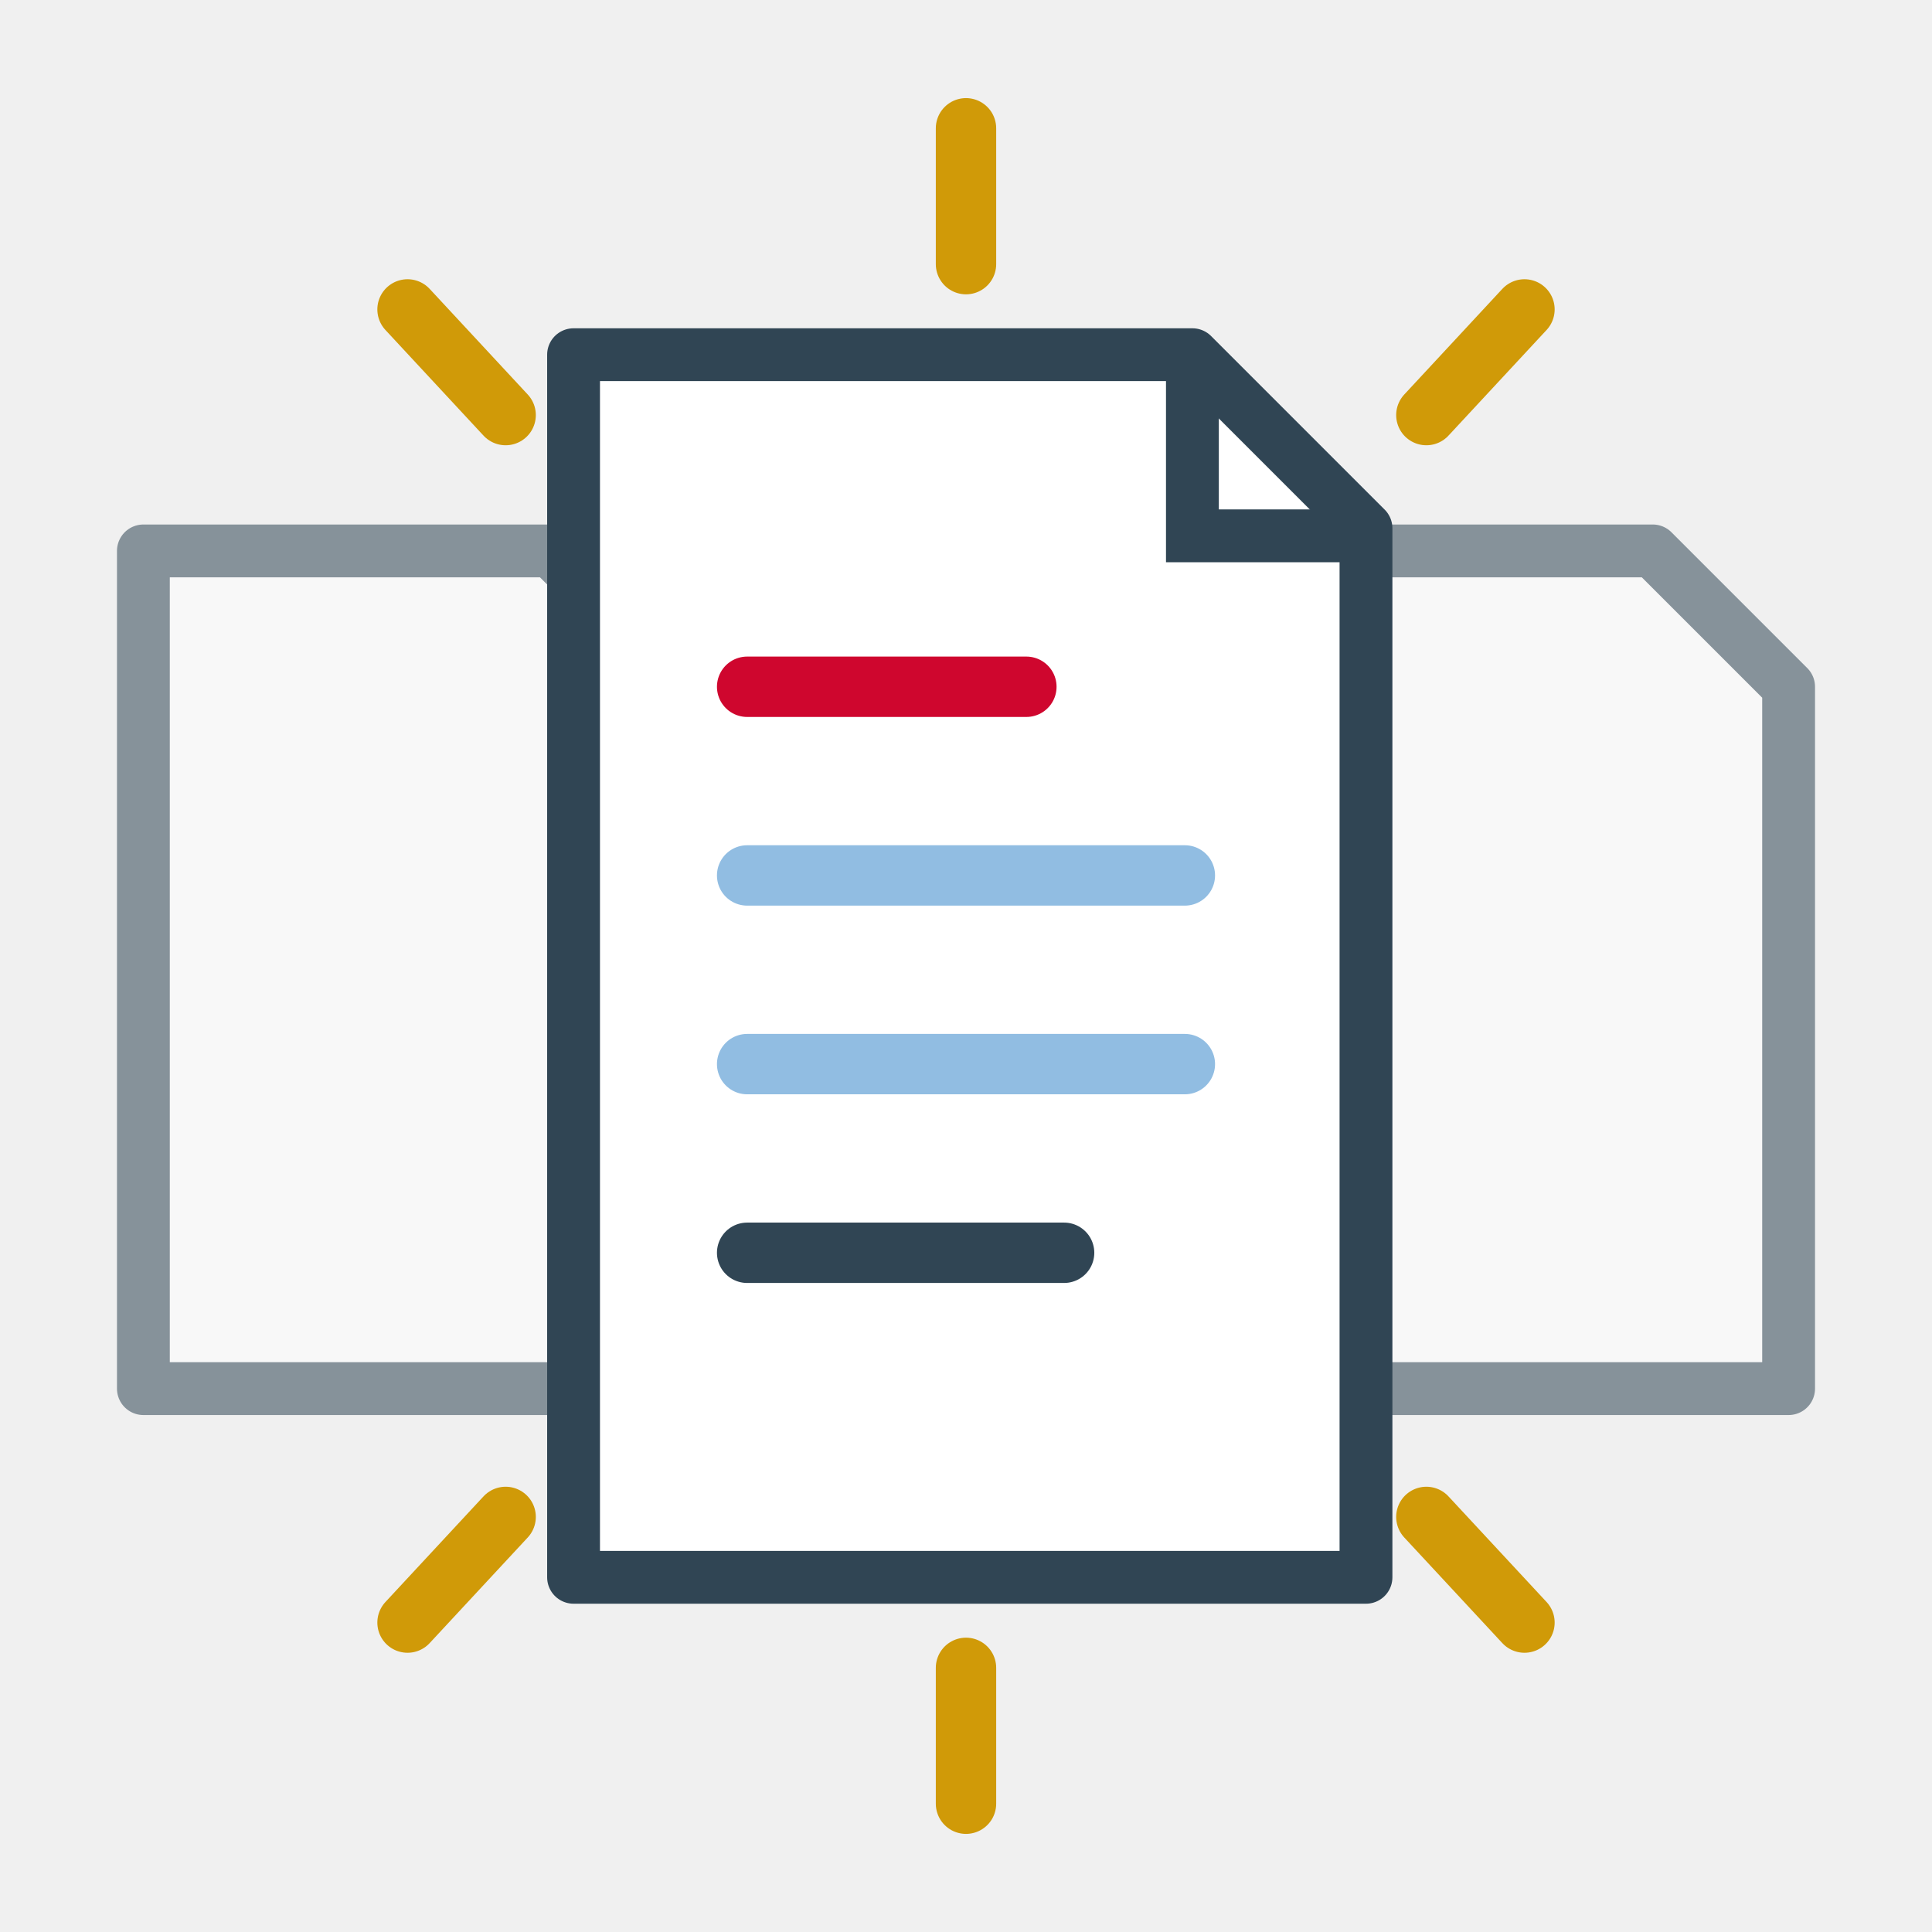
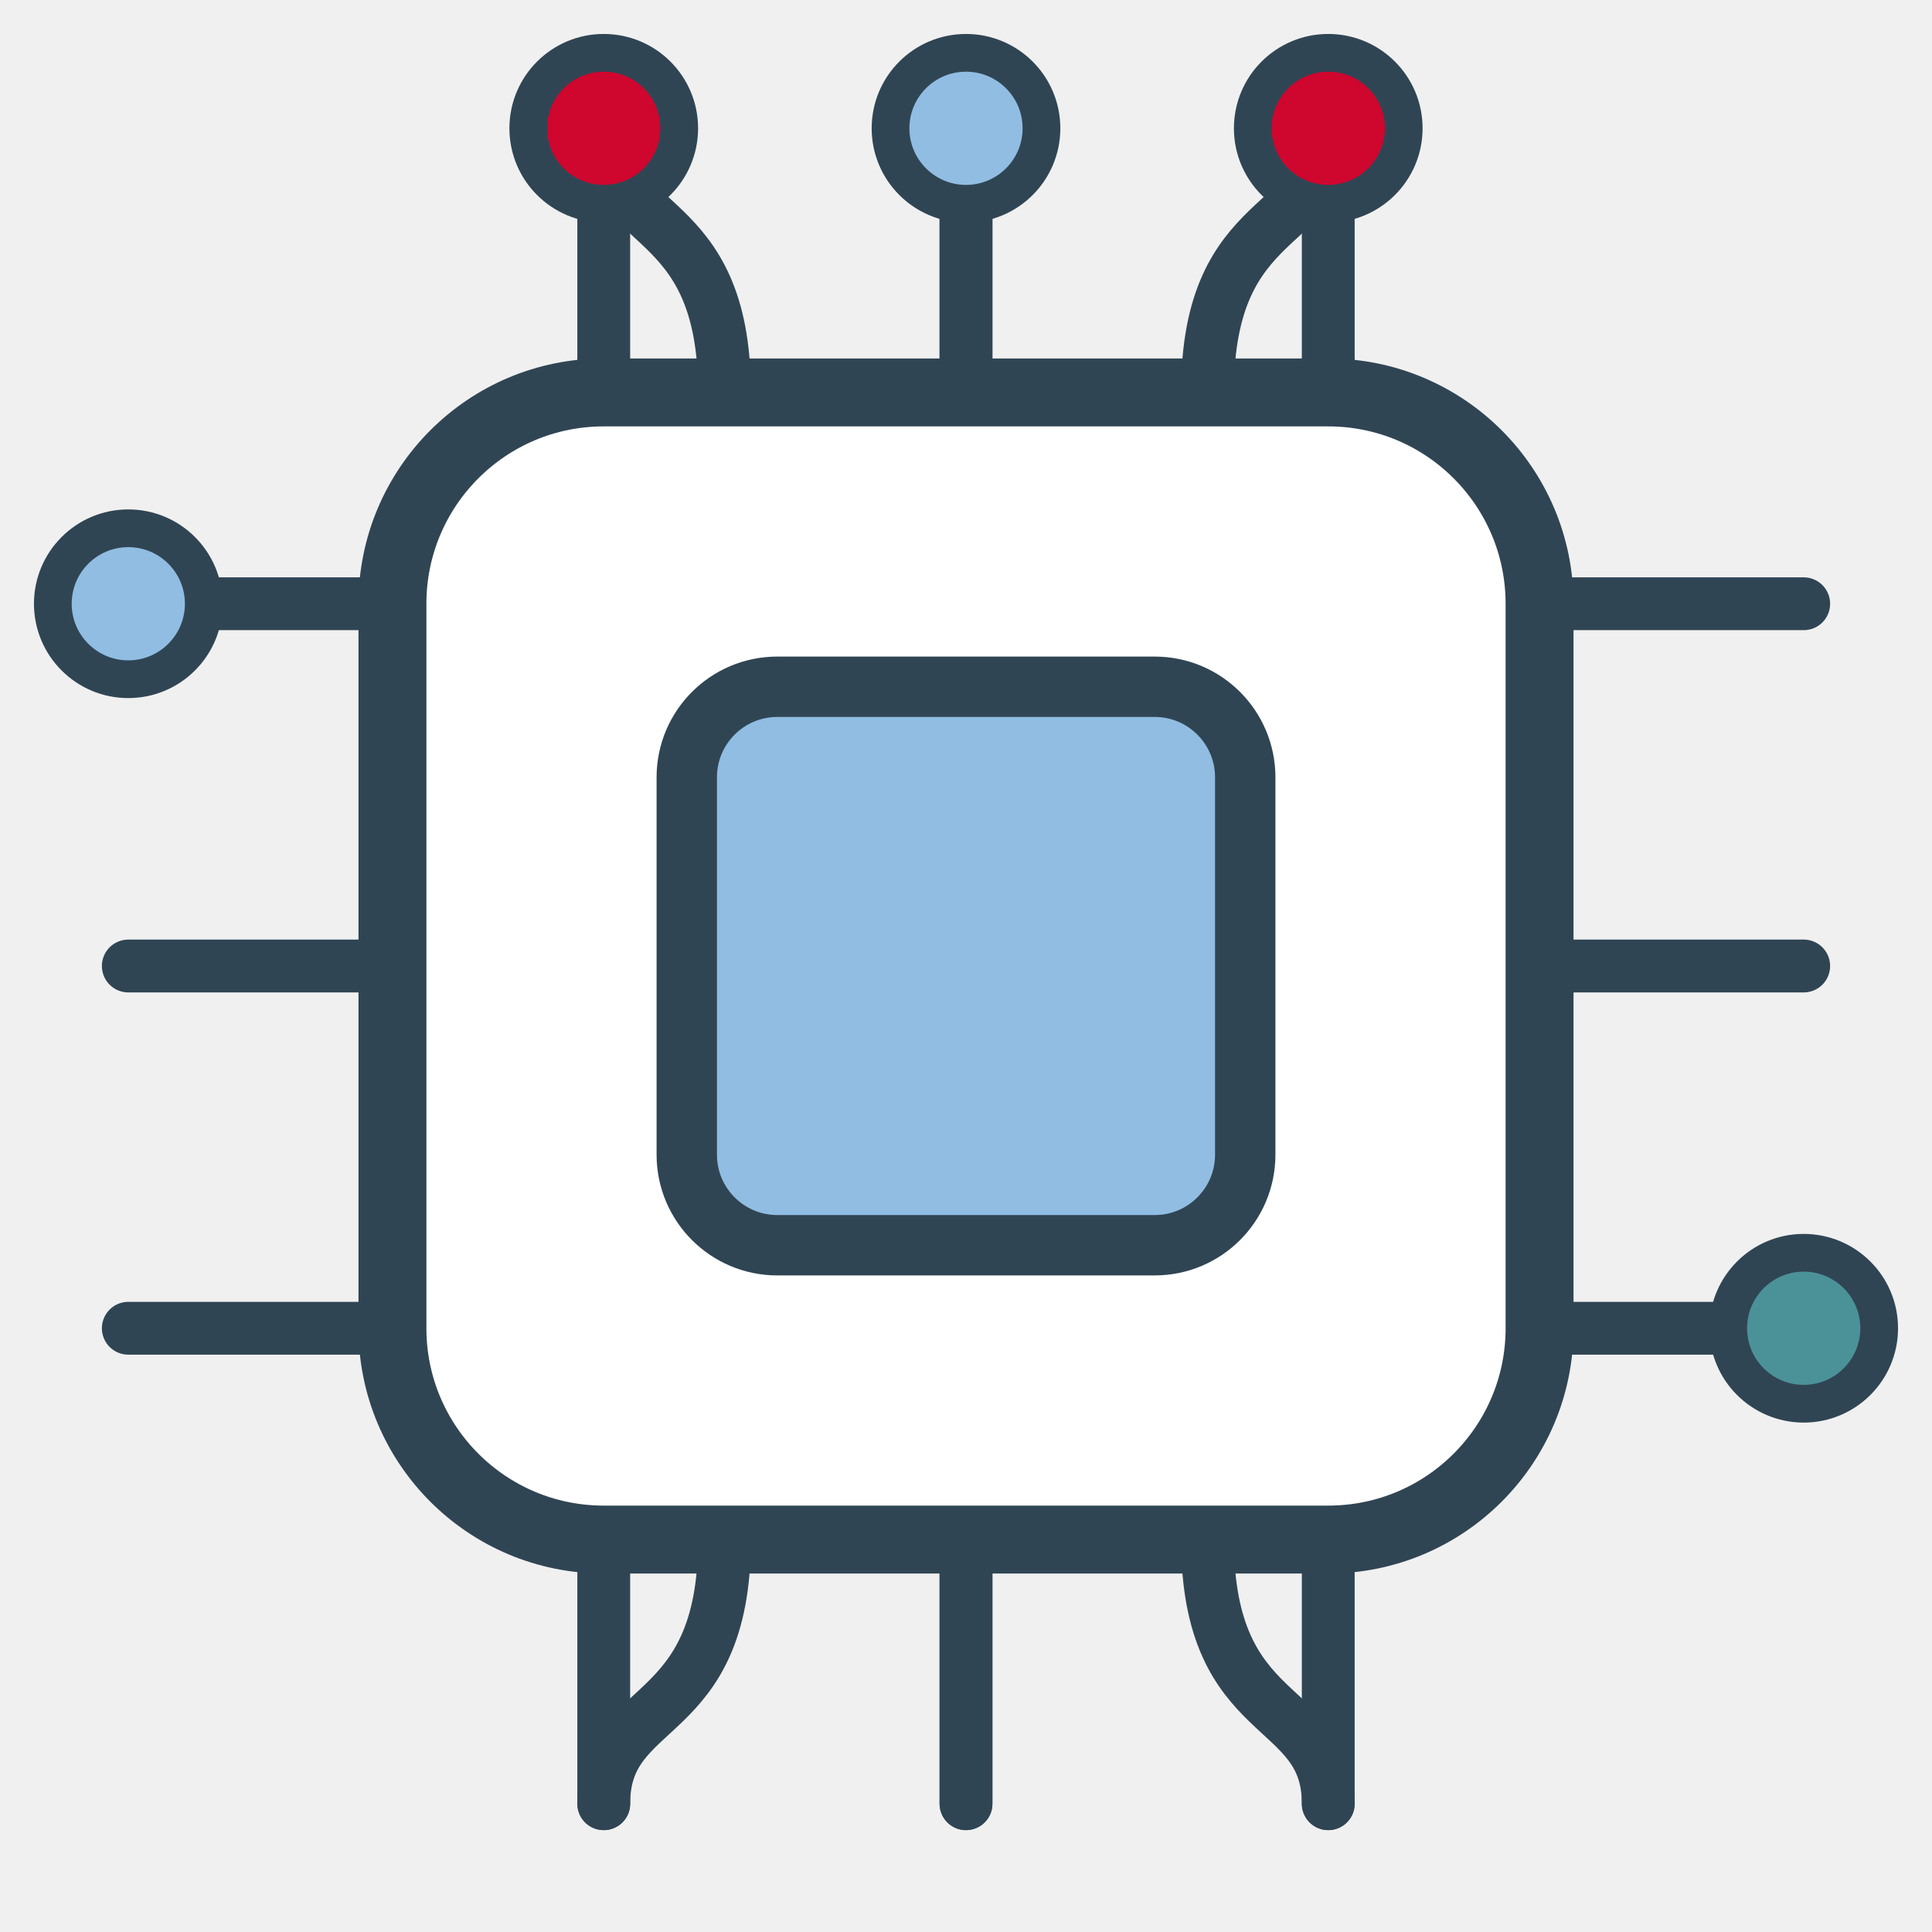
<svg xmlns="http://www.w3.org/2000/svg" viewBox="0 0 256 256">
-   <g fill="#fff" stroke="#304554" stroke-width="7" stroke-linejoin="round">
-     <path opacity=".55" d="M19 73h54l18 18v93H19zM165 73h54l18 18v93h-72z" />
-     <path d="M76 47h82l23 23v139H76z" />
+   <g fill="none" stroke="#304554" stroke-width="7" stroke-linecap="round">
+     <path d="M80 17v35M128 17v35M176 17v35M80 204v35M128 204v35M176 204v35M17 80h35M17 128h35M17 176h35M204 80h35M204 128h35M204 176h35" />
+     <path d="M80 17c0 14 16 10 16 35M128 17v35M176 17c0 14-16 10-16 35M80 239c0-14 16-10 16-35M128 239v-35M176 239c0-14-16-10-16-35" />
  </g>
-   <path d="M158 47v24h23" fill="none" stroke="#304554" stroke-width="7" />
-   <g stroke-linecap="round" stroke-width="8">
-     <path d="M99 91h37" stroke="#CF062E" />
-     <path d="M99 116h58M99 141h58" stroke="#91BDE2" />
-     <path d="M99 166h42" stroke="#304554" />
-     <path d="M128 17v18M128 221v18M54 41l13 14M202 41l-13 14M54 215l13-14M202 215l-13-14" stroke="#D09A08" />
+   <rect x="52" y="52" width="152" height="152" rx="28" fill="#fff" stroke="#304554" stroke-width="9" />
+   <rect x="91" y="91" width="74" height="74" rx="12" fill="#91BDE2" stroke="#304554" stroke-width="8" />
+   <g stroke="#304554" stroke-width="5">
+     <circle cx="80" cy="17" r="10" fill="#CF062E" />
+     <circle cx="128" cy="17" r="10" fill="#91BDE2" />
+     <circle cx="176" cy="17" r="10" fill="#CF062E" />
+     <circle cx="17" cy="80" r="10" fill="#91BDE2" />
+     <circle cx="239" cy="176" r="10" fill="#4B9298" />
  </g>
</svg>
